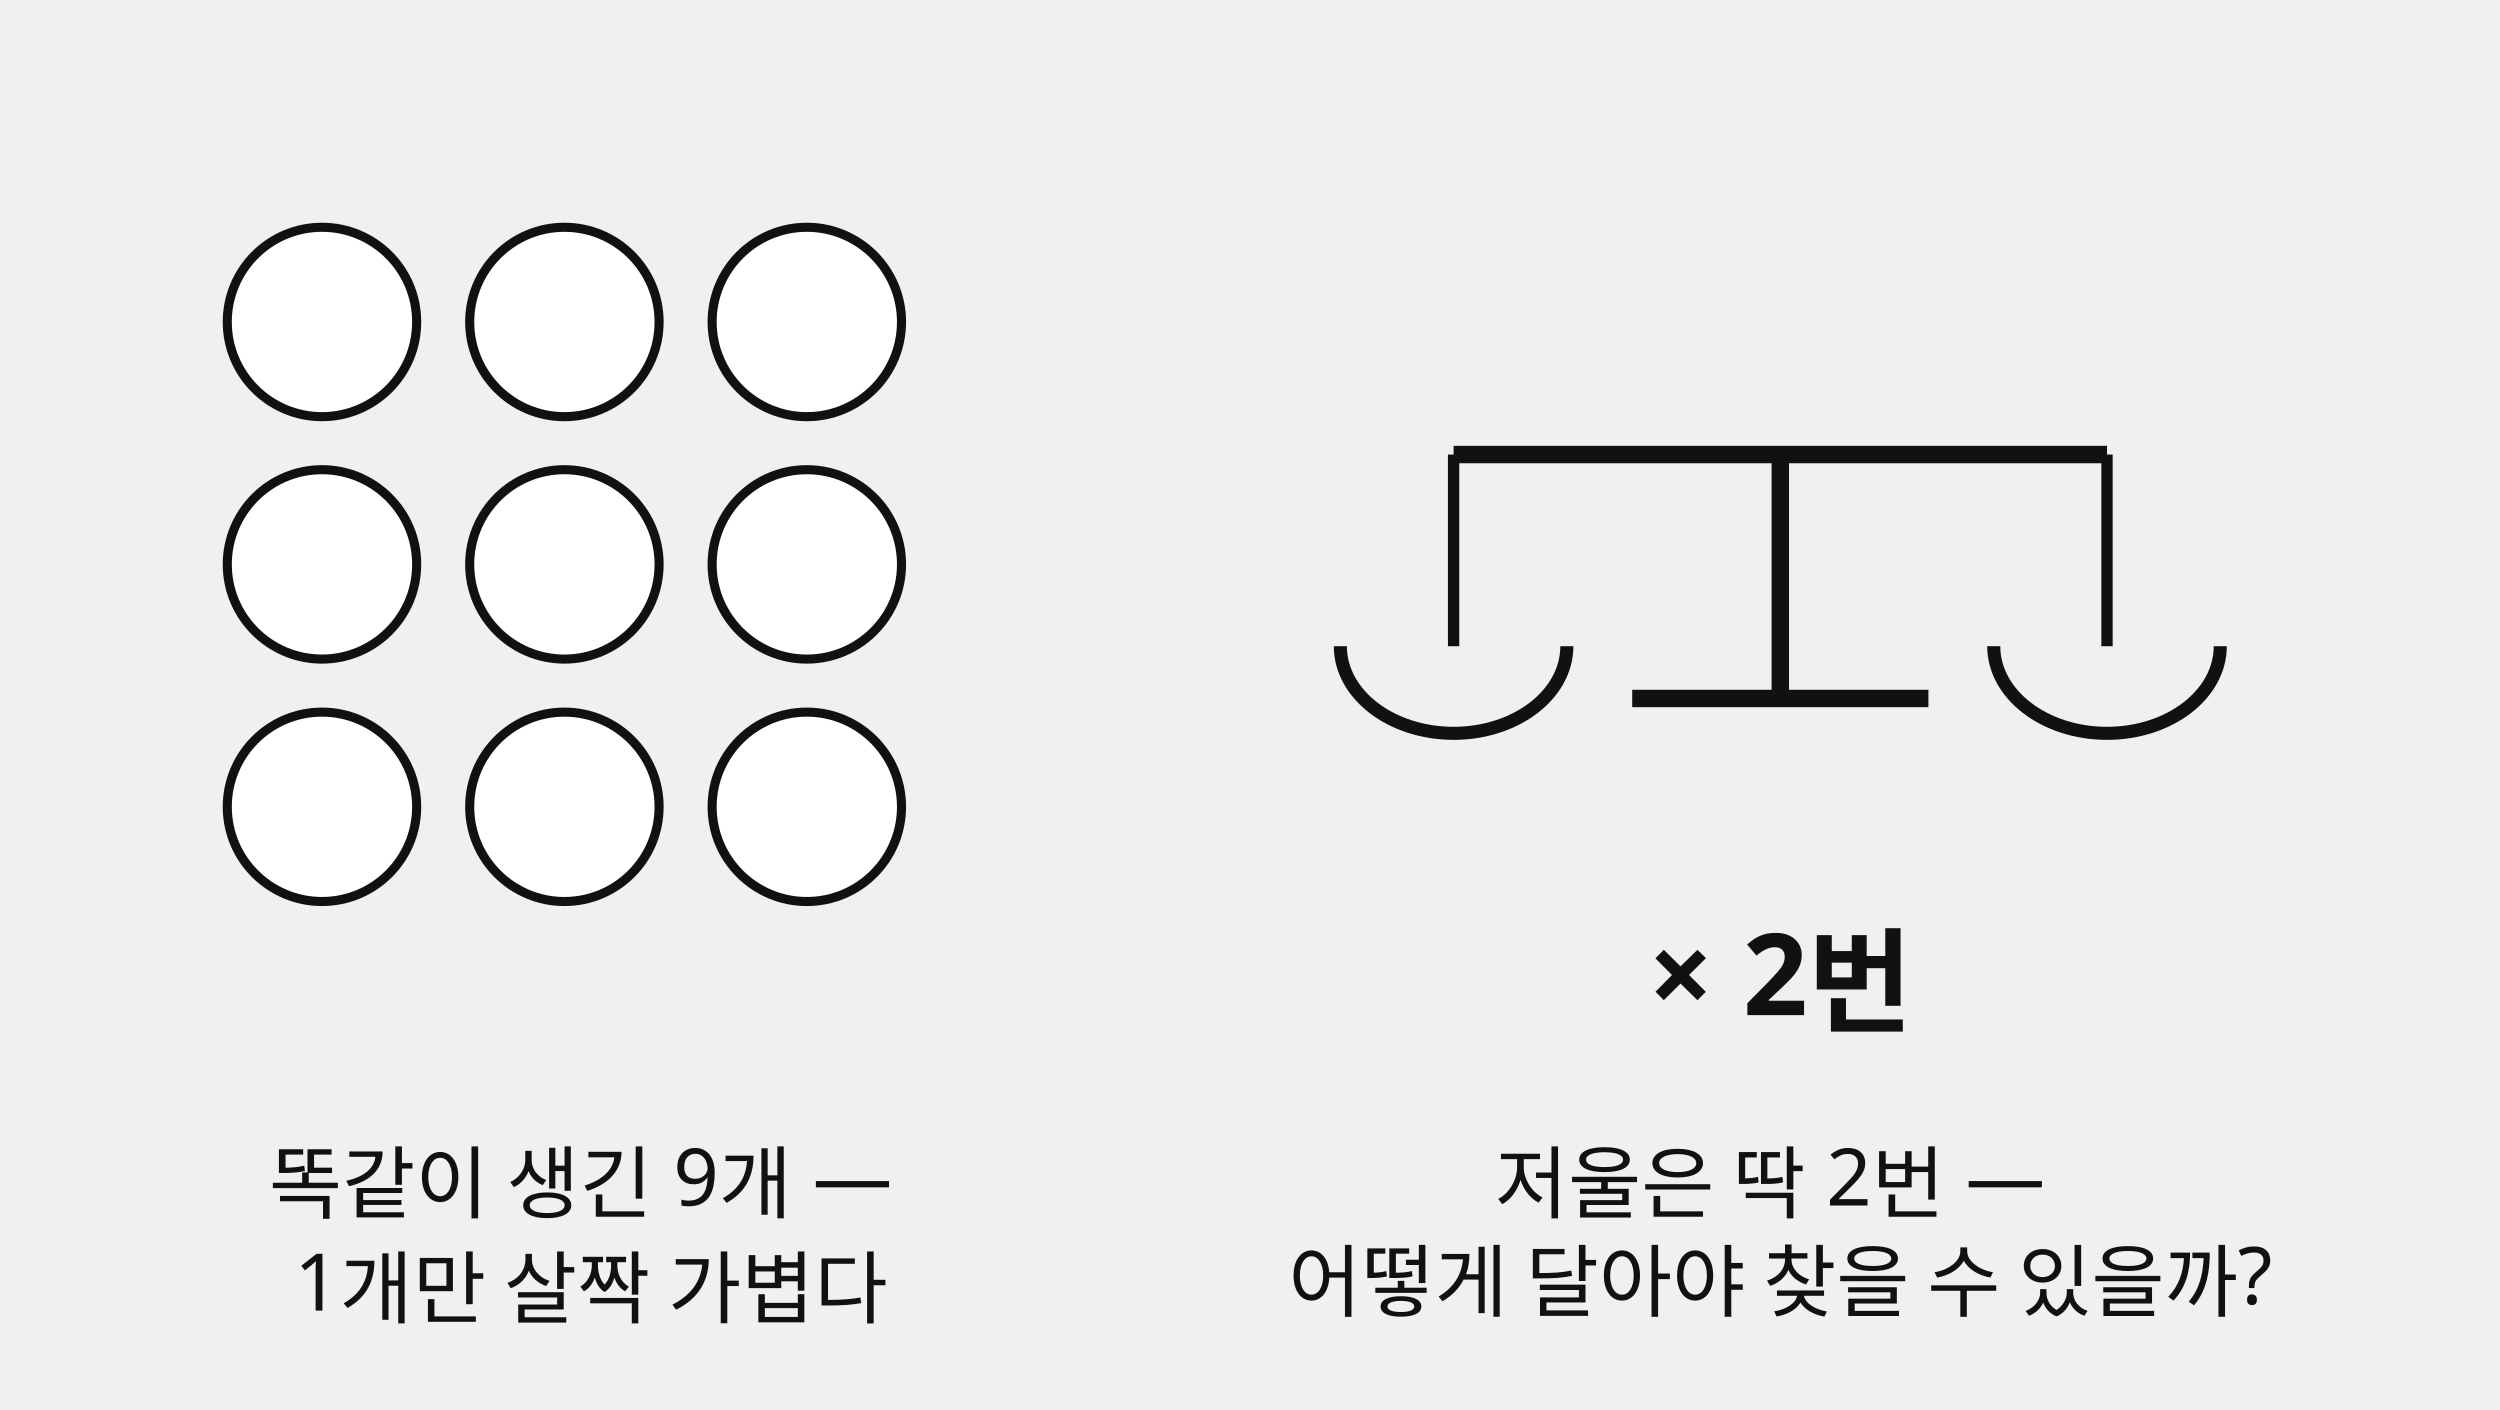
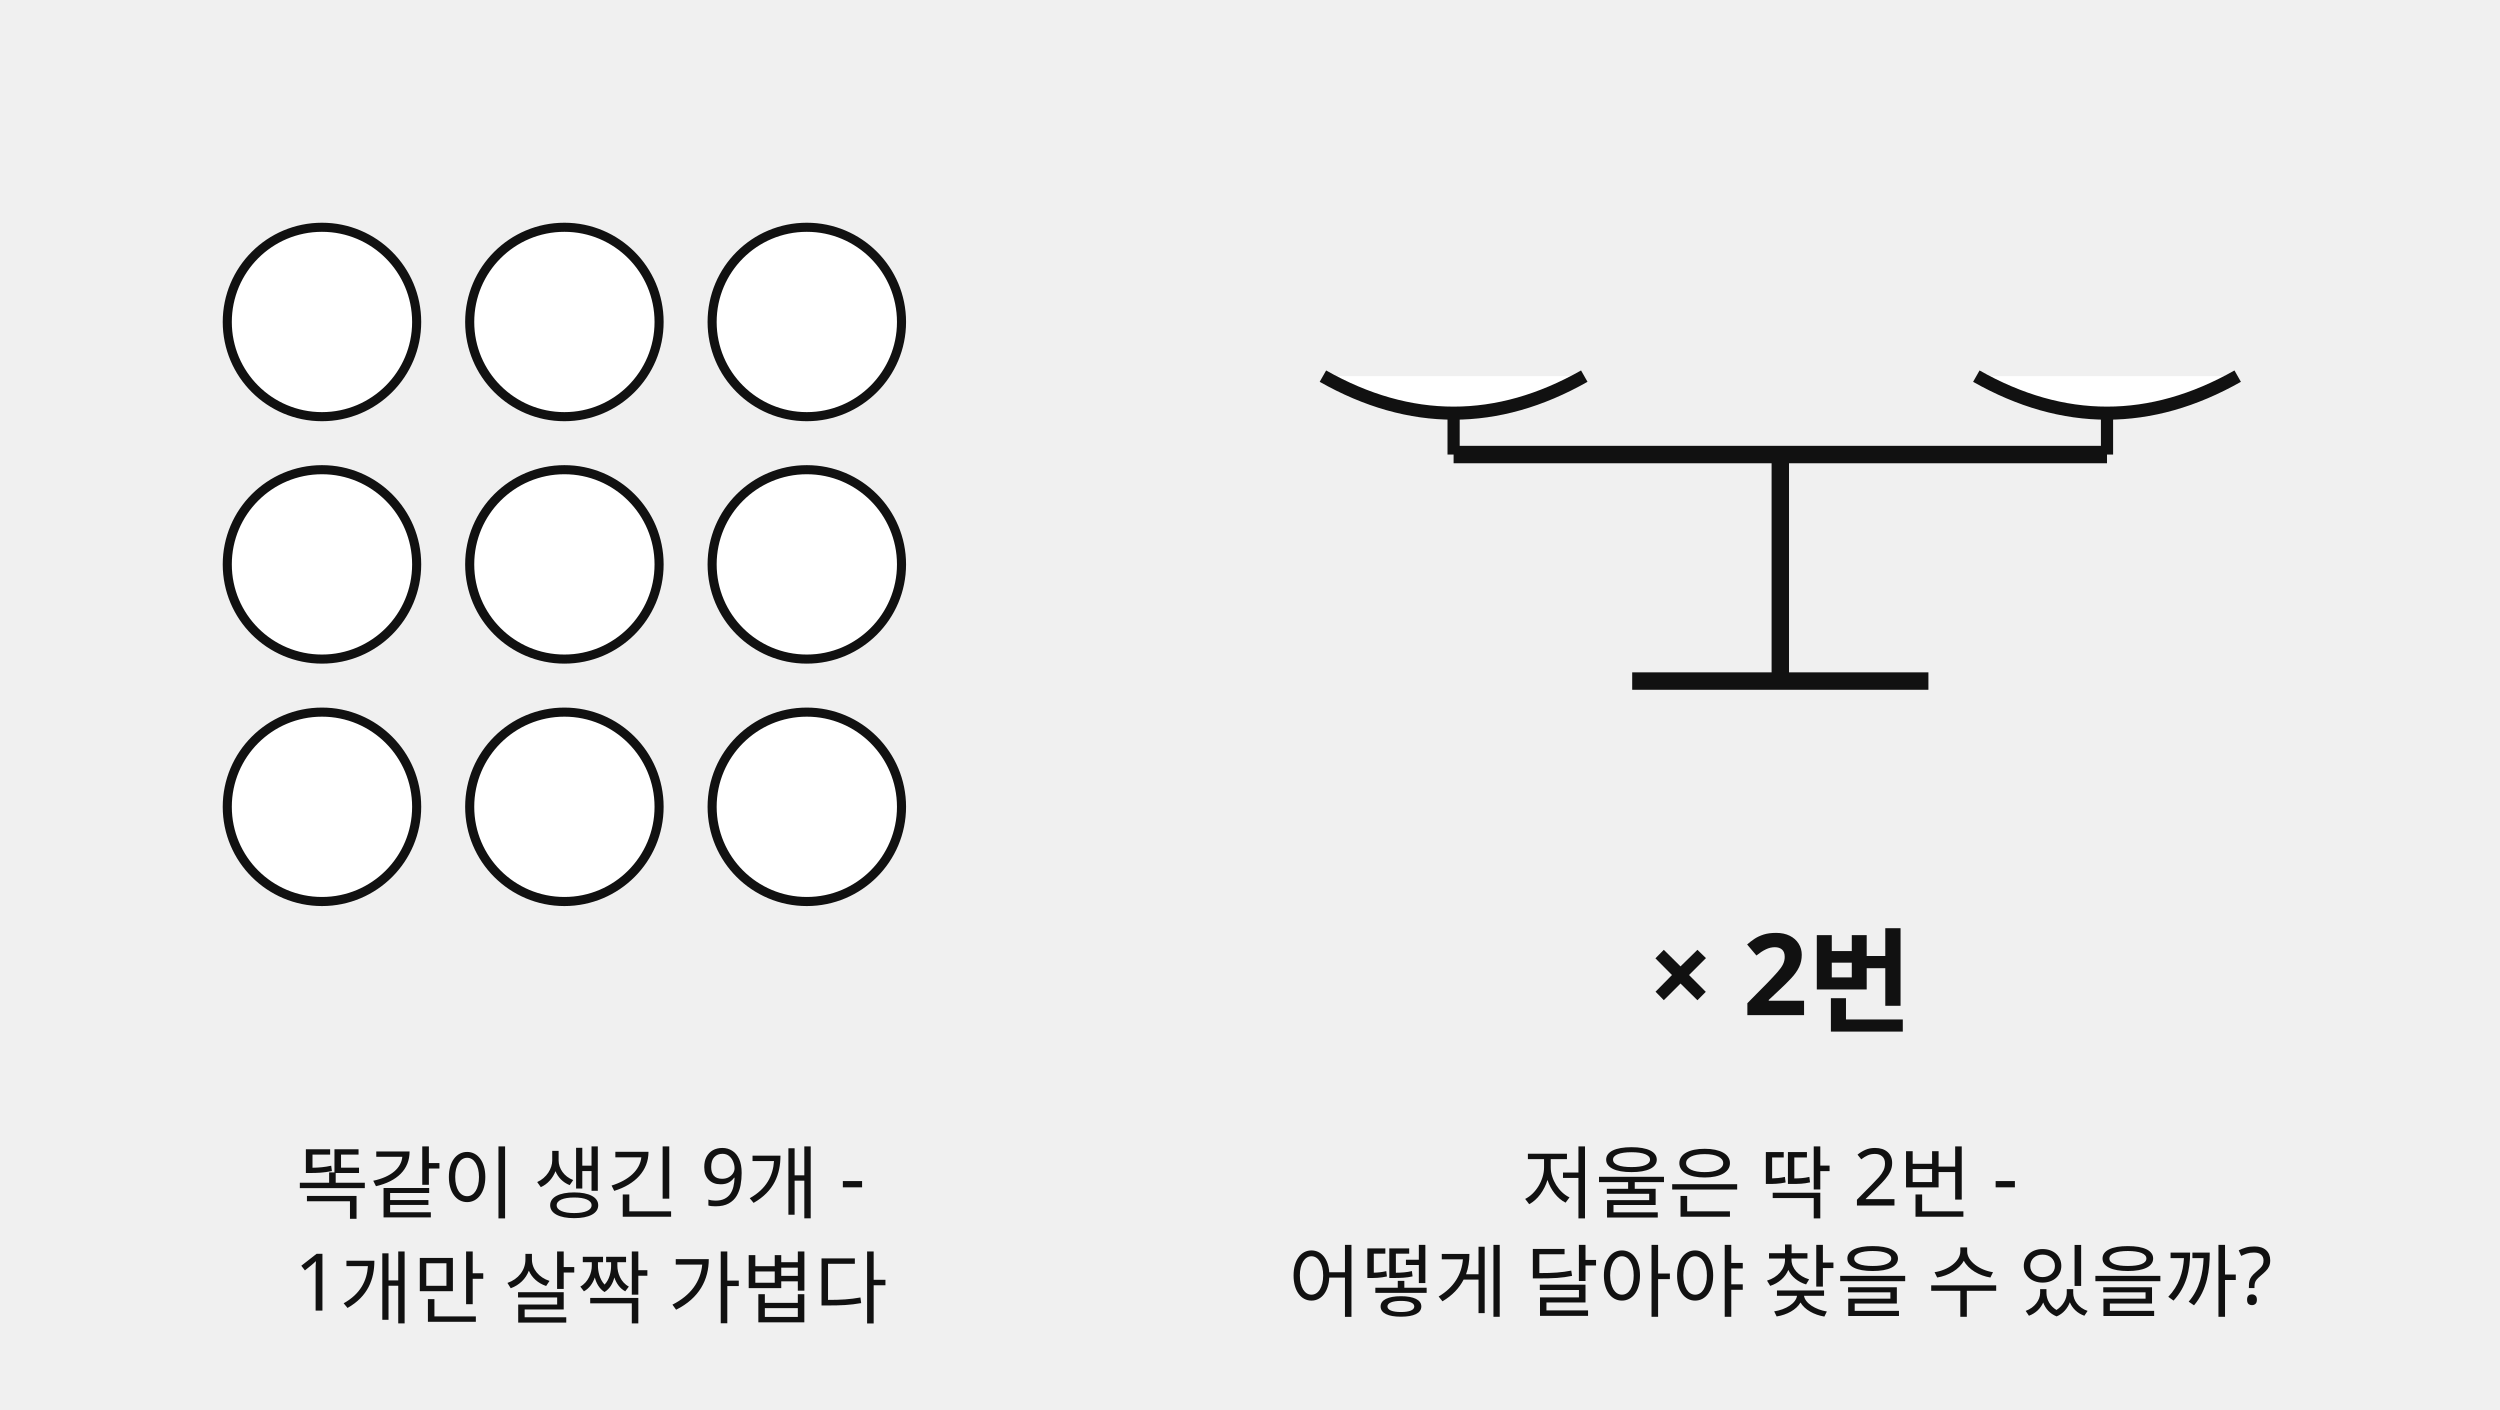
<svg xmlns="http://www.w3.org/2000/svg" viewBox="0 0 660 372" width="660" height="372">
  <circle cx="85" cy="85" r="25" fill="#ffffff" stroke="#111111" stroke-width="2.4" />
  <circle cx="149" cy="85" r="25" fill="#ffffff" stroke="#111111" stroke-width="2.4" />
  <circle cx="213" cy="85" r="25" fill="#ffffff" stroke="#111111" stroke-width="2.4" />
  <circle cx="85" cy="149" r="25" fill="#ffffff" stroke="#111111" stroke-width="2.4" />
  <circle cx="149" cy="149" r="25" fill="#ffffff" stroke="#111111" stroke-width="2.4" />
  <circle cx="213" cy="149" r="25" fill="#ffffff" stroke="#111111" stroke-width="2.4" />
  <circle cx="85" cy="213" r="25" fill="#ffffff" stroke="#111111" stroke-width="2.4" />
  <circle cx="149" cy="213" r="25" fill="#ffffff" stroke="#111111" stroke-width="2.4" />
  <circle cx="213" cy="213" r="25" fill="#ffffff" stroke="#111111" stroke-width="2.4" />
  <text x="156" y="320" text-anchor="middle" font-family="Pretendard, 'NanumSquareRound', sans-serif" font-size="21" fill="#111111">
-     <tspan x="156" dy="0">똑같이 생긴 9개 —</tspan>
+     <tspan x="156" dy="0">똑같이 생긴 9개 -</tspan>
    <tspan x="156" dy="26">1개만 살짝 가볍다</tspan>
  </text>
-   <line x1="470" y1="120" x2="470" y2="184.4" stroke="#111111" stroke-width="4.6" />
-   <line x1="430.9" y1="184.4" x2="509.1" y2="184.4" stroke="#111111" stroke-width="4.6" />
+   <line x1="470" y1="120" x2="470" y2="179.8" stroke="#111111" stroke-width="4.6" />
+   <line x1="430.9" y1="179.8" x2="509.1" y2="179.8" stroke="#111111" stroke-width="4.6" />
  <line x1="383.75" y1="120" x2="556.25" y2="120" stroke="#111111" stroke-width="4.6" />
-   <line x1="383.75" y1="120" x2="383.75" y2="170.6" stroke="#111111" stroke-width="2.99" />
-   <path d="M 353.85 170.6 A 29.9 23.0 0 0 0 413.65 170.6" fill="none" stroke="#111111" stroke-width="3.45" />
-   <line x1="556.25" y1="120" x2="556.25" y2="170.6" stroke="#111111" stroke-width="2.99" />
-   <path d="M 526.35 170.6 A 29.9 23.0 0 0 0 586.15 170.6" fill="none" stroke="#111111" stroke-width="3.45" />
+   <line x1="383.75" y1="120" x2="383.75" y2="108.5" stroke="#111111" stroke-width="3.22" />
+   <path d="M 349.25 99.3 Q 383.75 118.85 418.25 99.3" fill="#ffffff" stroke="#111111" stroke-width="3.45" />
+   <line x1="556.25" y1="120" x2="556.25" y2="108.5" stroke="#111111" stroke-width="3.22" />
+   <path d="M 521.75 99.3 Q 556.25 118.85 590.75 99.3" fill="#ffffff" stroke="#111111" stroke-width="3.45" />
  <text x="470" y="268" text-anchor="middle" font-family="Pretendard, 'NanumSquareRound', sans-serif" font-size="30" font-weight="700" fill="#111111">× 2번</text>
  <text x="470" y="320" text-anchor="middle" font-family="Pretendard, 'NanumSquareRound', sans-serif" font-size="21" fill="#111111">
-     <tspan x="470" dy="0">저울은 딱 2번 —</tspan>
+     <tspan x="470" dy="0">저울은 딱 2번 -</tspan>
    <tspan x="470" dy="26">어떻게 달아야 찾을 수 있을까?</tspan>
  </text>
</svg>
